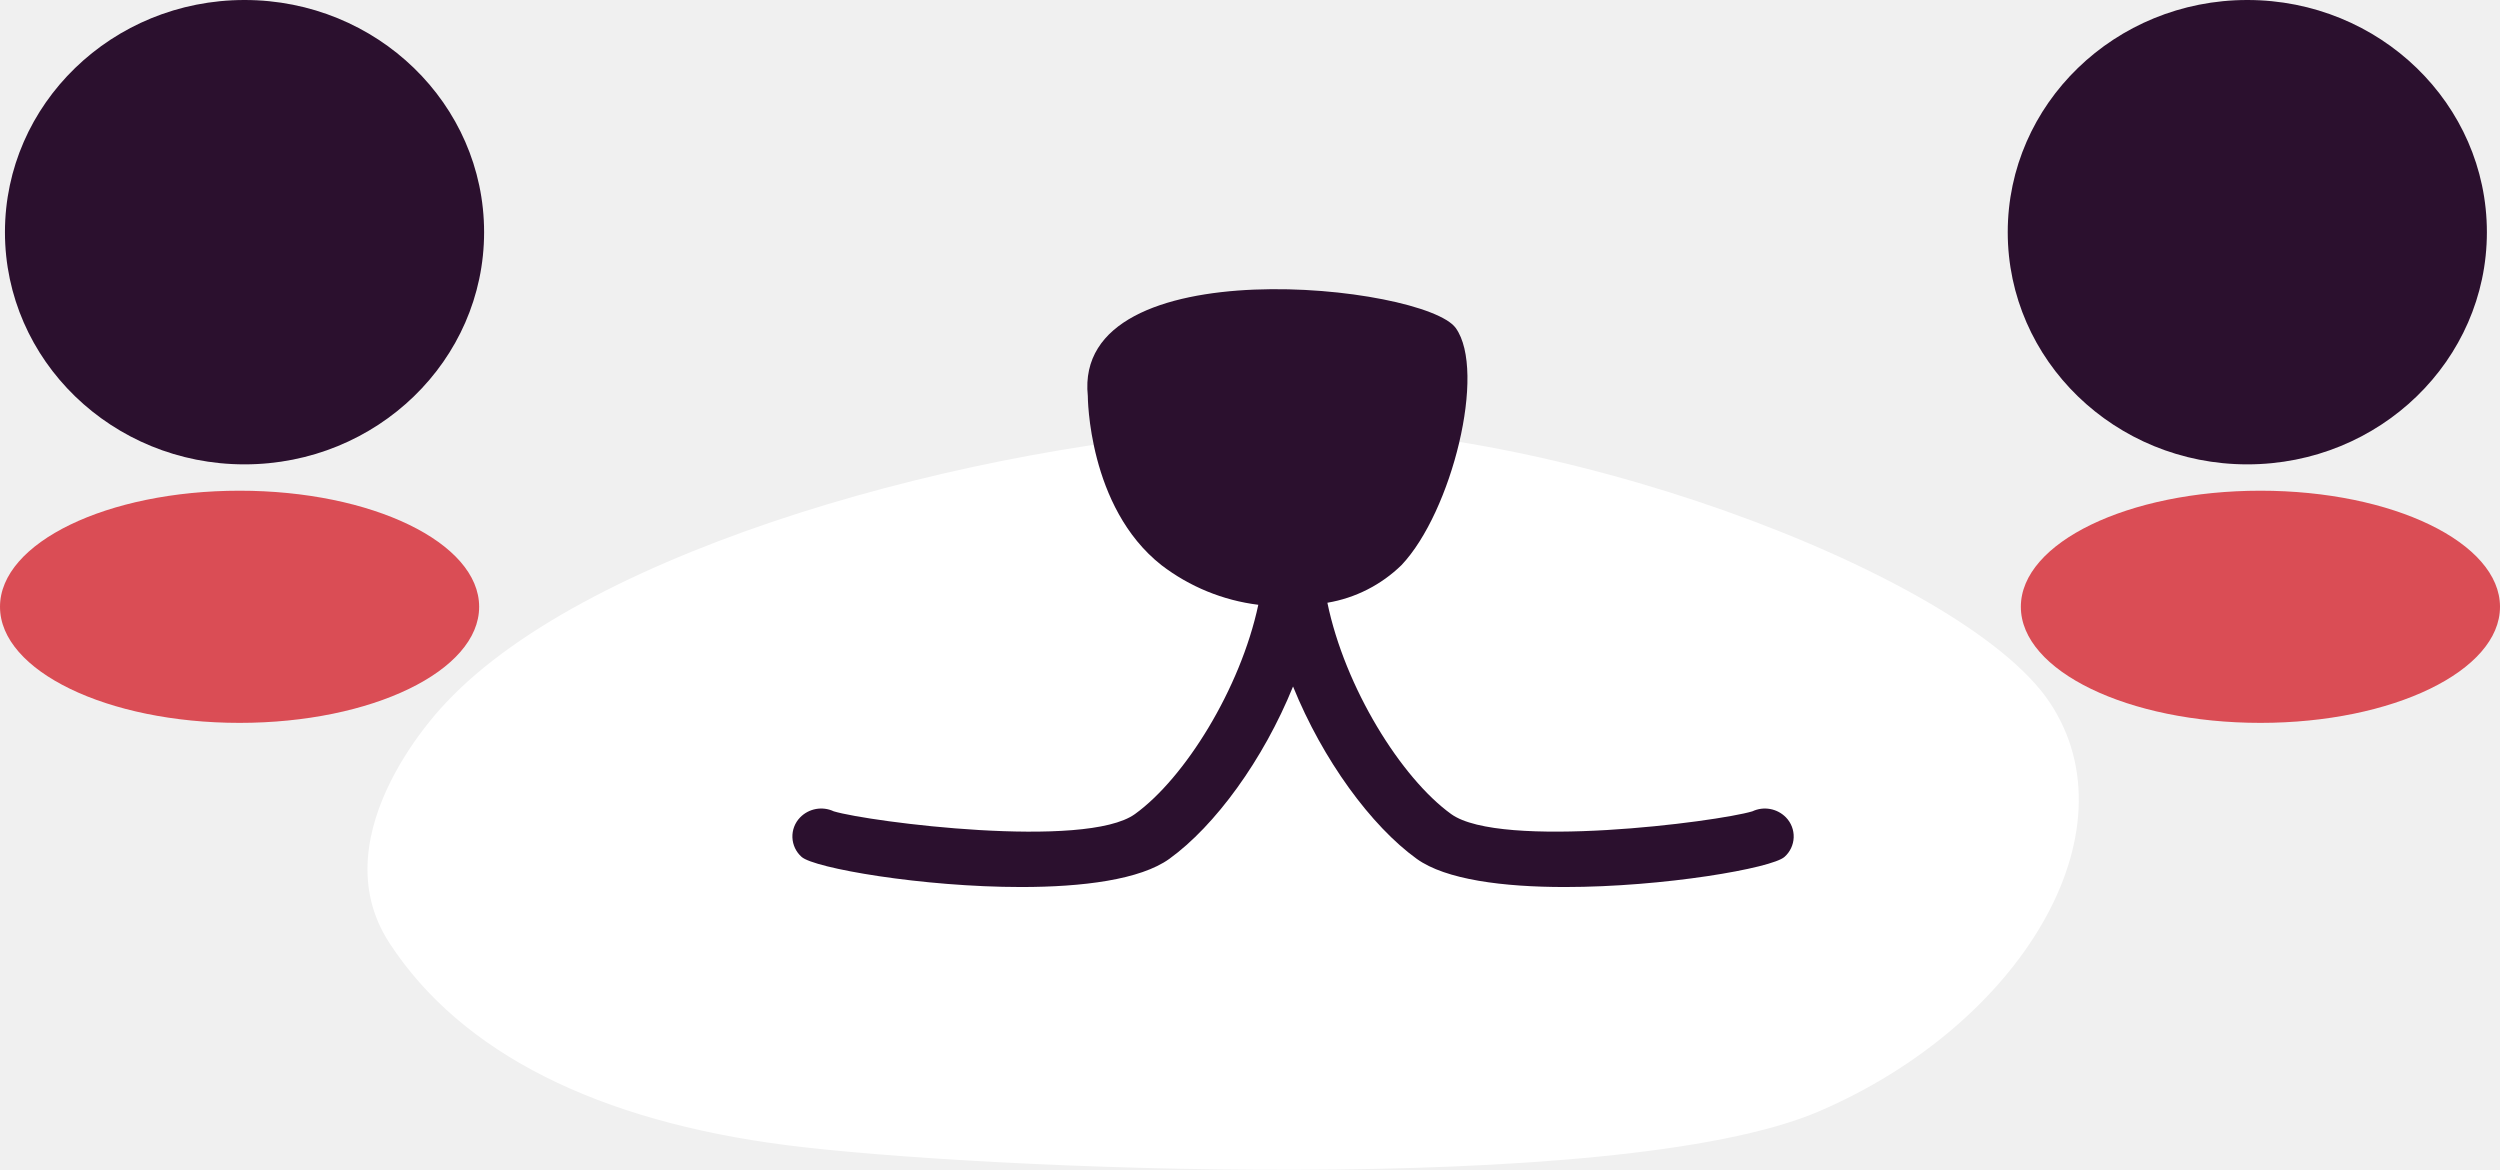
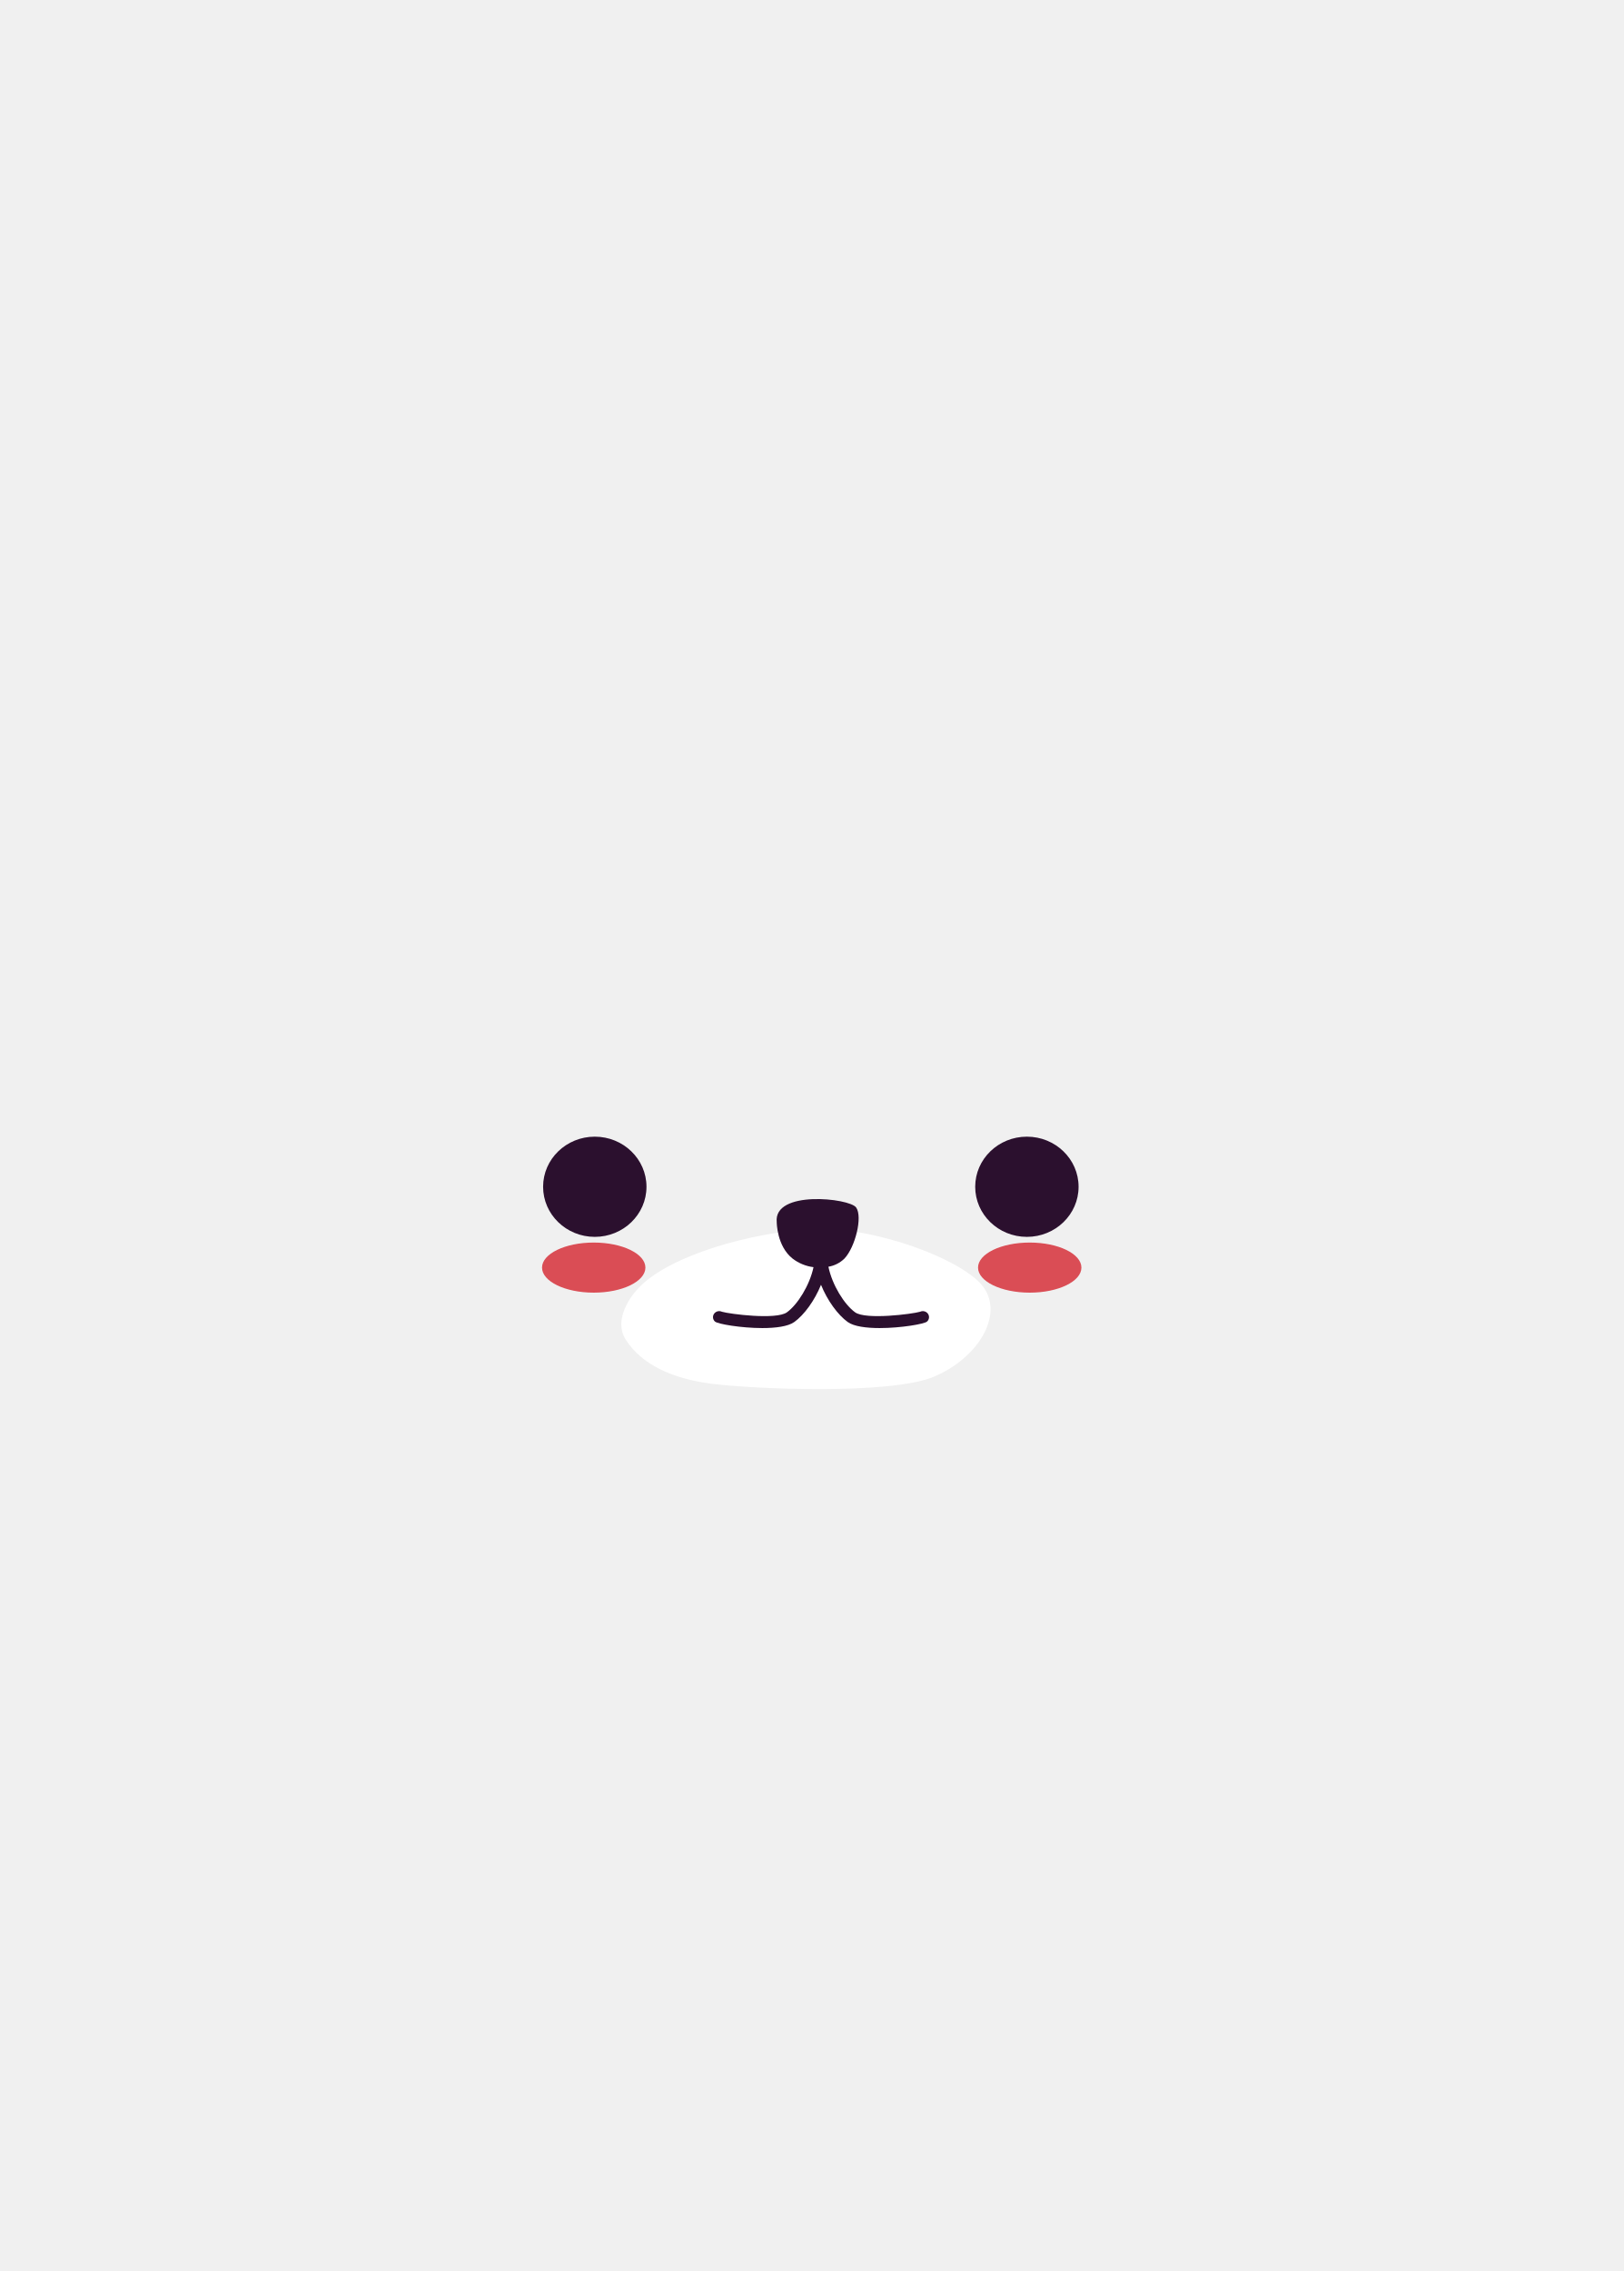
- <svg xmlns="http://www.w3.org/2000/svg" viewBox="0 0 152.499 71.359">
+ <svg xmlns="http://www.w3.org/2000/svg" viewBox="0 0 459 642">
  <defs>
-     <style>.cls-1{fill:#da4d55;}.cls-2{fill:#fff;}.cls-3{fill:#2b102e;}</style>
+     <style>.cls-1{fill:none;}.cls-2{fill:#da4d55;}.cls-3{fill:#fff;}.cls-4{fill:#2b102e;}</style>
  </defs>
  <g id="圖層_2" data-name="圖層 2">
    <g id="圖層_1-2" data-name="圖層 1">
-       <ellipse class="cls-1" cx="14.614" cy="37.014" rx="14.614" ry="7.081" />
-       <ellipse class="cls-1" cx="137.885" cy="37.014" rx="14.614" ry="7.081" />
-       <path class="cls-2" d="M27.222,42.846s-7.87,7.926-3.467,14.678,12.77,10.862,24.218,12.329,50.638,3.229,62.967-2.055S130.315,50.772,125.031,42.846,93.768,25.232,76.595,26.113,36.028,33.452,27.222,42.846Z" />
-       <ellipse class="cls-3" cx="14.916" cy="14.163" rx="14.614" ry="14.163" />
-       <ellipse class="cls-3" cx="137.085" cy="14.163" rx="14.614" ry="14.163" />
-       <path class="cls-3" d="M106.894,49.491c-2.176.648-15.365,2.337-18.374.166-3.061-2.209-6.488-7.735-7.55-12.89a8.497,8.497,0,0,0,4.521-2.296c3.071-3.243,5.202-11.825,3.309-14.462-1.892-2.636-23.389-4.994-22.444,4.144,0,0,0,6.78,4.488,10.318a12.179,12.179,0,0,0,5.912,2.421c-1.09,5.12-4.486,10.574-7.524,12.765-3.009,2.174-16.197.482-18.372-.166a1.799,1.799,0,0,0-2.054.372,1.665,1.665,0,0,0,.09,2.406c.762.688,7.366,1.839,13.396,1.839,3.746,0,7.27-.445,9.038-1.719,2.784-2.009,5.73-6.035,7.545-10.513,1.815,4.478,4.761,8.503,7.545,10.513,1.767,1.275,5.292,1.719,9.038,1.719,6.03,0,12.635-1.151,13.397-1.839a1.665,1.665,0,0,0,.089-2.406A1.795,1.795,0,0,0,106.894,49.491Z" />
+       <rect class="cls-1" width="459" height="642" />
+       <ellipse class="cls-2" cx="167.864" cy="358.344" rx="14.614" ry="7.081" />
+       <ellipse class="cls-2" cx="291.136" cy="358.344" rx="14.614" ry="7.081" />
+       <path class="cls-3" d="M180.473,364.177s-7.87,7.926-3.467,14.678,12.77,10.862,24.218,12.329,50.638,3.229,62.967-2.055,19.374-17.026,14.091-24.953-31.263-17.614-48.436-16.733S189.279,354.783,180.473,364.177Z" />
+       <ellipse class="cls-4" cx="168.167" cy="335.493" rx="14.614" ry="14.163" />
+       <ellipse class="cls-4" cx="290.336" cy="335.493" rx="14.614" ry="14.163" />
+       <path class="cls-4" d="M260.145,370.821c-2.176.648-15.365,2.337-18.374.166-3.061-2.209-6.488-7.735-7.55-12.89a8.497,8.497,0,0,0,4.521-2.296c3.071-3.243,5.202-11.825,3.309-14.462-1.892-2.636-23.389-4.994-22.444,4.144,0,0,0,6.78,4.488,10.318a12.179,12.179,0,0,0,5.912,2.421c-1.09,5.12-4.486,10.574-7.524,12.765-3.009,2.174-16.197.482-18.372-.166a1.799,1.799,0,0,0-2.054.372,1.665,1.665,0,0,0,.09,2.406c.762.688,7.366,1.839,13.396,1.839,3.746,0,7.27-.445,9.038-1.719,2.784-2.009,5.73-6.035,7.545-10.513,1.815,4.478,4.761,8.503,7.545,10.513,1.767,1.275,5.292,1.719,9.038,1.719,6.03,0,12.635-1.151,13.397-1.839a1.665,1.665,0,0,0,.089-2.406A1.795,1.795,0,0,0,260.145,370.821Z" />
    </g>
  </g>
</svg>
